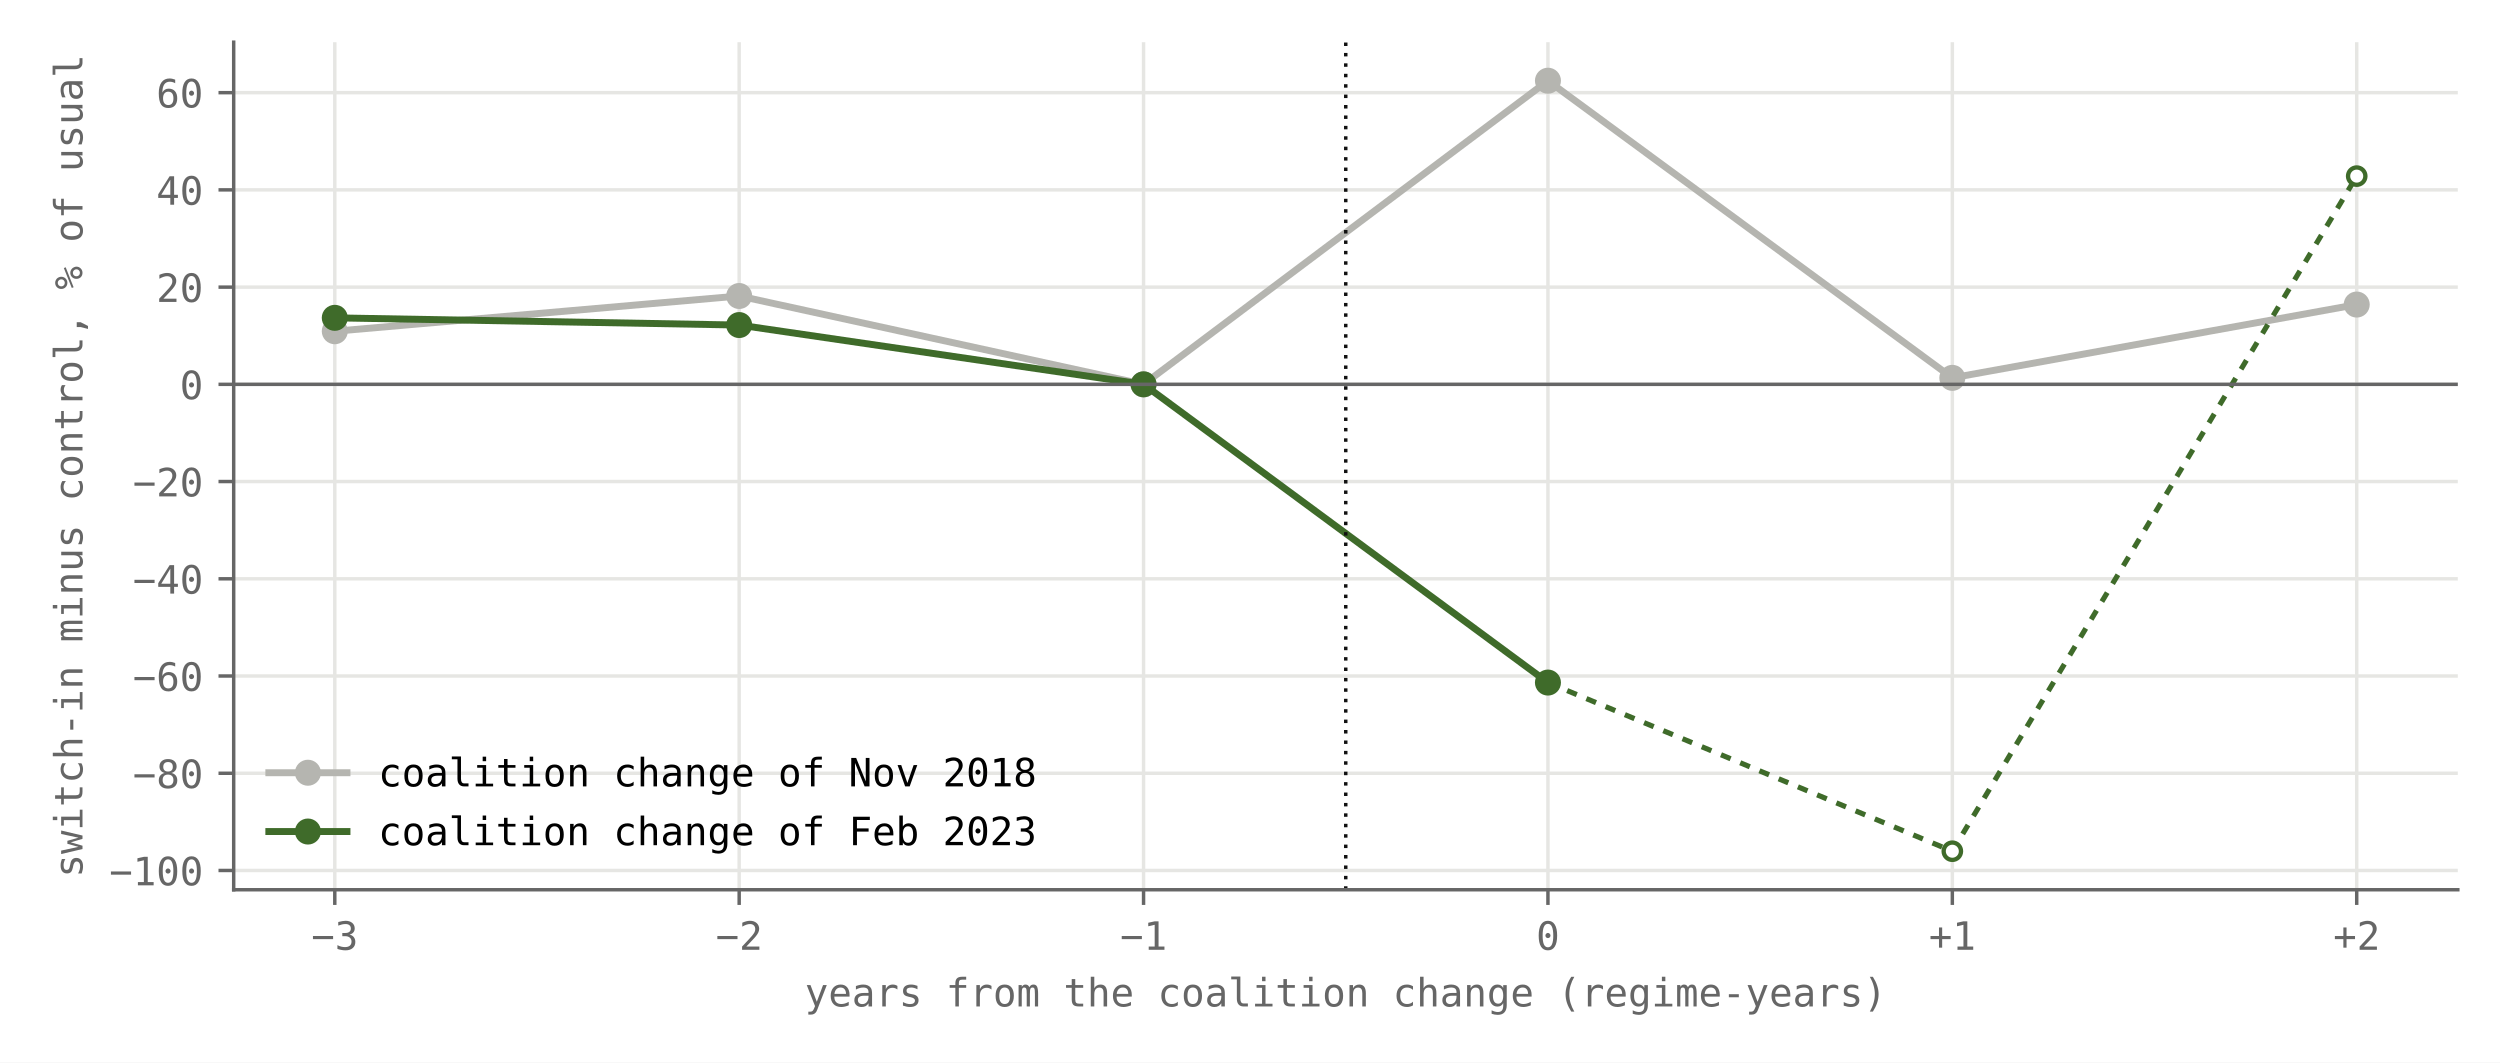
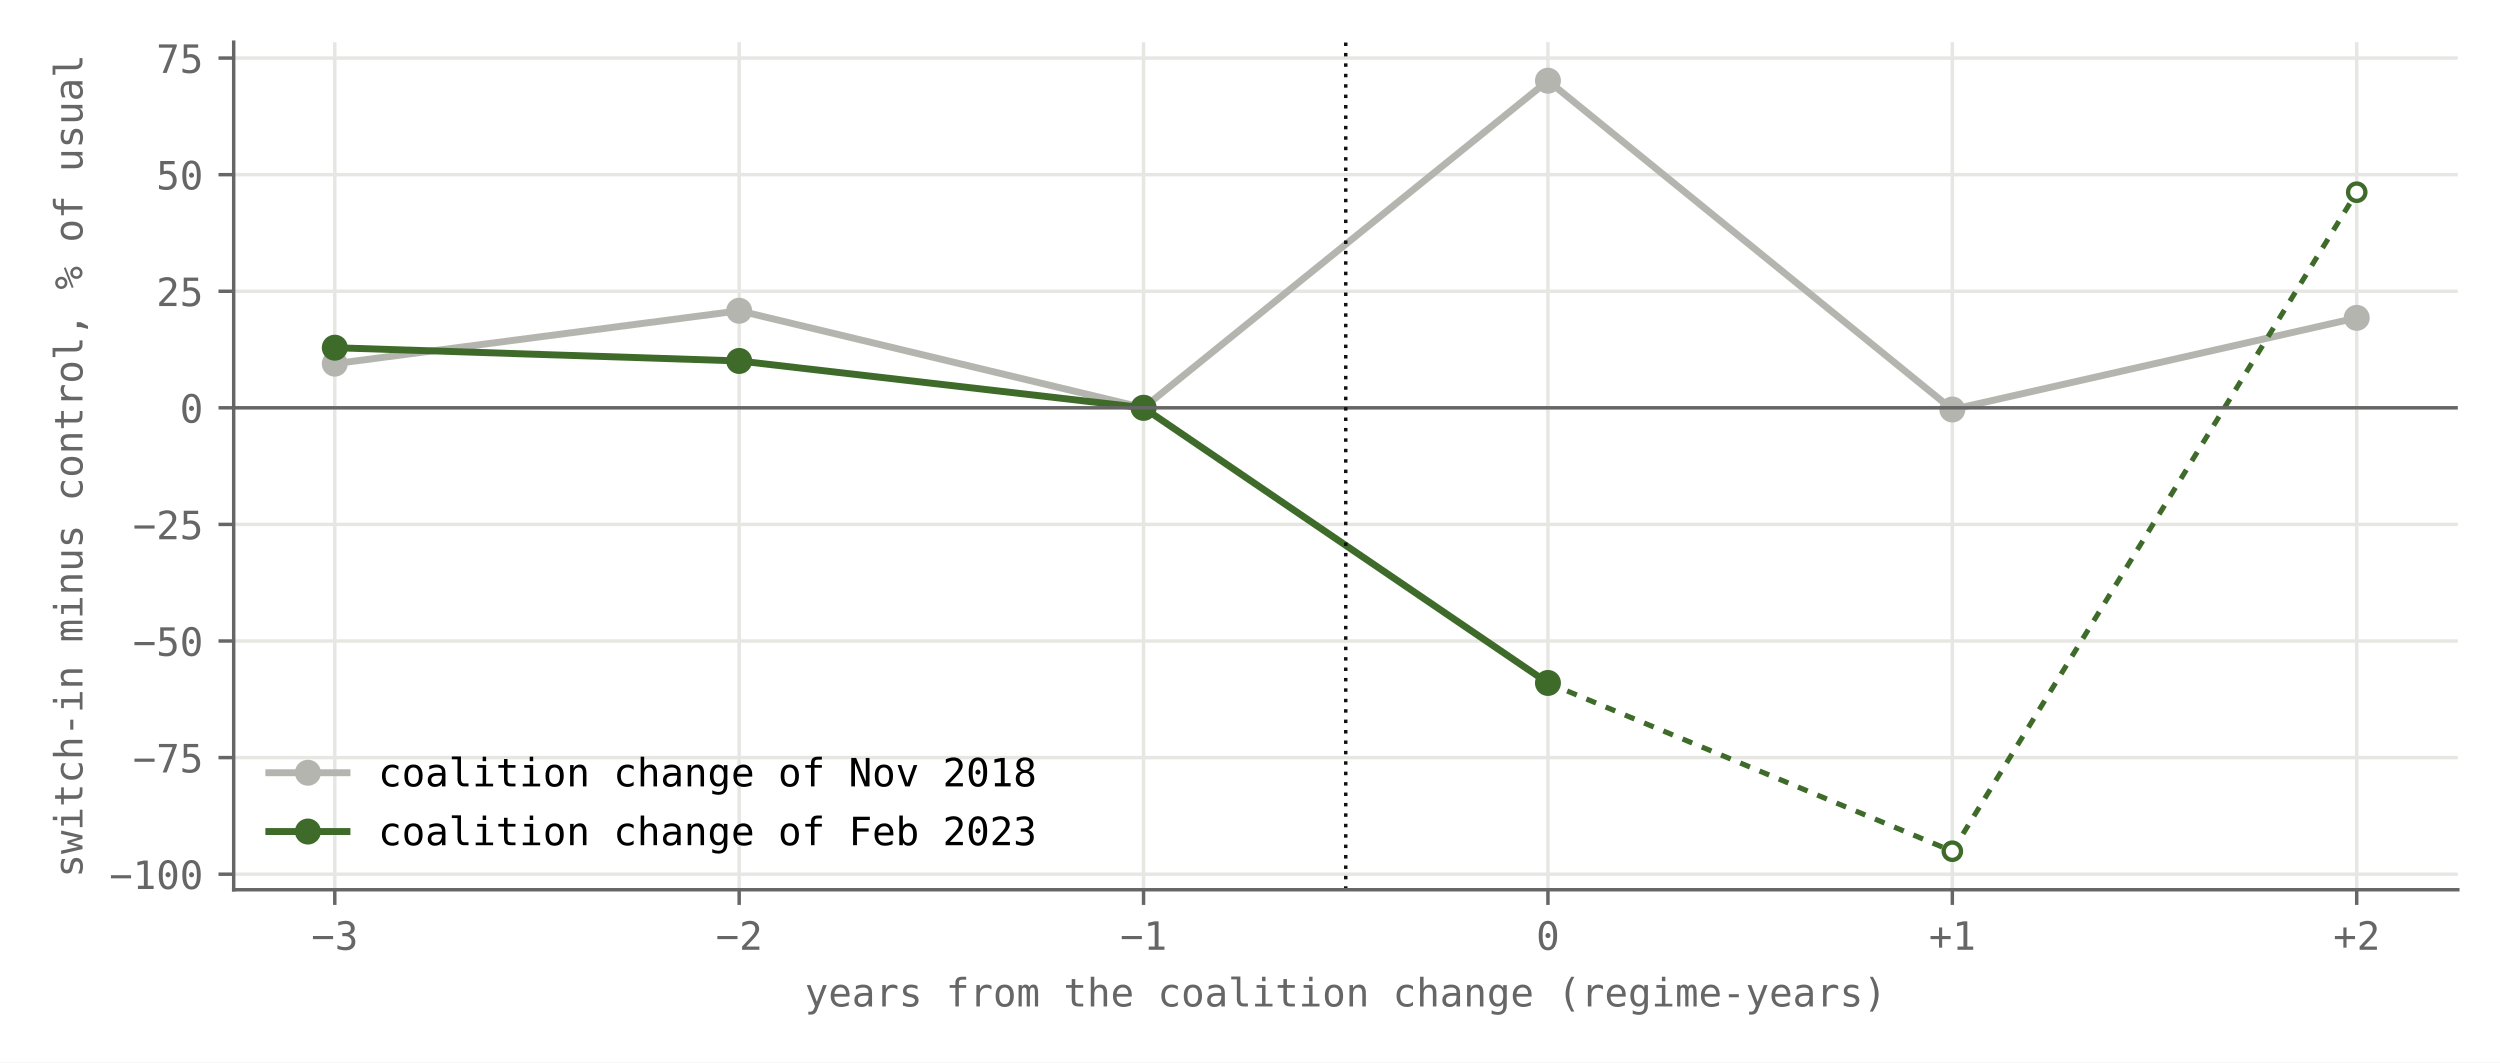
<svg xmlns="http://www.w3.org/2000/svg" xmlns:xlink="http://www.w3.org/1999/xlink" width="576pt" height="244.8pt" viewBox="0 0 576 244.8" version="1.1">
  <defs>
    <style type="text/css">*{stroke-linejoin: round; stroke-linecap: butt}</style>
  </defs>
  <g id="figure_1">
    <g id="patch_1">
      <path d="M 0 244.8  L 576 244.8  L 576 0  L 0 0  z " style="fill: #ffffff" />
    </g>
    <g id="axes_1">
      <g id="patch_2">
        <path d="M 53.842 204.998  L 566.28 204.998  L 566.28 9.72  L 53.842 9.72  z " style="fill: #ffffff" />
      </g>
      <g id="matplotlib.axis_1">
        <g id="xtick_1">
          <g id="line2d_1">
-             <path d="M 77.135 204.998  L 77.135 9.72  " clip-path="url(#pf44c7c88a5)" style="fill: none; stroke: #e6e6e3; stroke-width: 0.8; stroke-linecap: square" />
+             <path d="M 77.135 204.998  L 77.135 9.72  " clip-path="url(#p335048462e)" style="fill: none; stroke: #e6e6e3; stroke-width: 0.8; stroke-linecap: square" />
          </g>
          <g id="line2d_2">
            <defs>
-               <path id="m260cda1141" d="M 0 0  L 0 3.5  " style="stroke: #666666; stroke-width: 0.8" />
+               <path id="m06f5ff2dca" d="M 0 0  L 0 3.5  " style="stroke: #666666; stroke-width: 0.8" />
            </defs>
            <g>
-               <use xlink:href="#m260cda1141" x="77.135" y="204.998" style="fill: #666666; stroke: #666666; stroke-width: 0.8" />
+               <use xlink:href="#m06f5ff2dca" x="77.135" y="204.998" style="fill: #666666; stroke: #666666; stroke-width: 0.8" />
            </g>
          </g>
          <g id="text_1">
            <text style="font-size: 9px; font-family: 'DejaVu Sans Mono', 'Bitstream Vera Sans Mono', 'Computer Modern Typewriter', 'Andale Mono', 'Nimbus Mono L', 'Courier New', 'Courier', 'Fixed', 'Terminal', monospace; text-anchor: middle; fill: #666666" x="77.135" y="218.836" transform="rotate(-0 77.13474 218.8358)">−3</text>
          </g>
        </g>
        <g id="xtick_2">
          <g id="line2d_3">
-             <path d="M 170.305 204.998  L 170.305 9.72  " clip-path="url(#pf44c7c88a5)" style="fill: none; stroke: #e6e6e3; stroke-width: 0.8; stroke-linecap: square" />
+             <path d="M 170.305 204.998  L 170.305 9.72  " clip-path="url(#p335048462e)" style="fill: none; stroke: #e6e6e3; stroke-width: 0.8; stroke-linecap: square" />
          </g>
          <g id="line2d_4">
            <g>
-               <use xlink:href="#m260cda1141" x="170.305" y="204.998" style="fill: #666666; stroke: #666666; stroke-width: 0.8" />
+               <use xlink:href="#m06f5ff2dca" x="170.305" y="204.998" style="fill: #666666; stroke: #666666; stroke-width: 0.8" />
            </g>
          </g>
          <g id="text_2">
            <text style="font-size: 9px; font-family: 'DejaVu Sans Mono', 'Bitstream Vera Sans Mono', 'Computer Modern Typewriter', 'Andale Mono', 'Nimbus Mono L', 'Courier New', 'Courier', 'Fixed', 'Terminal', monospace; text-anchor: middle; fill: #666666" x="170.305" y="218.836" transform="rotate(-0 170.3053 218.8358)">−2</text>
          </g>
        </g>
        <g id="xtick_3">
          <g id="line2d_5">
-             <path d="M 263.476 204.998  L 263.476 9.72  " clip-path="url(#pf44c7c88a5)" style="fill: none; stroke: #e6e6e3; stroke-width: 0.8; stroke-linecap: square" />
+             <path d="M 263.476 204.998  L 263.476 9.72  " clip-path="url(#p335048462e)" style="fill: none; stroke: #e6e6e3; stroke-width: 0.8; stroke-linecap: square" />
          </g>
          <g id="line2d_6">
            <g>
-               <use xlink:href="#m260cda1141" x="263.476" y="204.998" style="fill: #666666; stroke: #666666; stroke-width: 0.8" />
+               <use xlink:href="#m06f5ff2dca" x="263.476" y="204.998" style="fill: #666666; stroke: #666666; stroke-width: 0.8" />
            </g>
          </g>
          <g id="text_3">
            <text style="font-size: 9px; font-family: 'DejaVu Sans Mono', 'Bitstream Vera Sans Mono', 'Computer Modern Typewriter', 'Andale Mono', 'Nimbus Mono L', 'Courier New', 'Courier', 'Fixed', 'Terminal', monospace; text-anchor: middle; fill: #666666" x="263.476" y="218.836" transform="rotate(-0 263.4758 218.8358)">−1</text>
          </g>
        </g>
        <g id="xtick_4">
          <g id="line2d_7">
-             <path d="M 356.646 204.998  L 356.646 9.72  " clip-path="url(#pf44c7c88a5)" style="fill: none; stroke: #e6e6e3; stroke-width: 0.8; stroke-linecap: square" />
+             <path d="M 356.646 204.998  L 356.646 9.72  " clip-path="url(#p335048462e)" style="fill: none; stroke: #e6e6e3; stroke-width: 0.8; stroke-linecap: square" />
          </g>
          <g id="line2d_8">
            <g>
-               <use xlink:href="#m260cda1141" x="356.646" y="204.998" style="fill: #666666; stroke: #666666; stroke-width: 0.8" />
+               <use xlink:href="#m06f5ff2dca" x="356.646" y="204.998" style="fill: #666666; stroke: #666666; stroke-width: 0.8" />
            </g>
          </g>
          <g id="text_4">
            <text style="font-size: 9px; font-family: 'DejaVu Sans Mono', 'Bitstream Vera Sans Mono', 'Computer Modern Typewriter', 'Andale Mono', 'Nimbus Mono L', 'Courier New', 'Courier', 'Fixed', 'Terminal', monospace; text-anchor: middle; fill: #666666" x="356.646" y="218.836" transform="rotate(-0 356.6463 218.8358)">0</text>
          </g>
        </g>
        <g id="xtick_5">
          <g id="line2d_9">
-             <path d="M 449.817 204.998  L 449.817 9.72  " clip-path="url(#pf44c7c88a5)" style="fill: none; stroke: #e6e6e3; stroke-width: 0.8; stroke-linecap: square" />
+             <path d="M 449.817 204.998  L 449.817 9.72  " clip-path="url(#p335048462e)" style="fill: none; stroke: #e6e6e3; stroke-width: 0.8; stroke-linecap: square" />
          </g>
          <g id="line2d_10">
            <g>
-               <use xlink:href="#m260cda1141" x="449.817" y="204.998" style="fill: #666666; stroke: #666666; stroke-width: 0.8" />
+               <use xlink:href="#m06f5ff2dca" x="449.817" y="204.998" style="fill: #666666; stroke: #666666; stroke-width: 0.8" />
            </g>
          </g>
          <g id="text_5">
            <text style="font-size: 9px; font-family: 'DejaVu Sans Mono', 'Bitstream Vera Sans Mono', 'Computer Modern Typewriter', 'Andale Mono', 'Nimbus Mono L', 'Courier New', 'Courier', 'Fixed', 'Terminal', monospace; text-anchor: middle; fill: #666666" x="449.817" y="218.836" transform="rotate(-0 449.8168 218.8358)">+1</text>
          </g>
        </g>
        <g id="xtick_6">
          <g id="line2d_11">
-             <path d="M 542.987 204.998  L 542.987 9.72  " clip-path="url(#pf44c7c88a5)" style="fill: none; stroke: #e6e6e3; stroke-width: 0.8; stroke-linecap: square" />
+             <path d="M 542.987 204.998  L 542.987 9.72  " clip-path="url(#p335048462e)" style="fill: none; stroke: #e6e6e3; stroke-width: 0.8; stroke-linecap: square" />
          </g>
          <g id="line2d_12">
            <g>
-               <use xlink:href="#m260cda1141" x="542.987" y="204.998" style="fill: #666666; stroke: #666666; stroke-width: 0.8" />
+               <use xlink:href="#m06f5ff2dca" x="542.987" y="204.998" style="fill: #666666; stroke: #666666; stroke-width: 0.8" />
            </g>
          </g>
          <g id="text_6">
            <text style="font-size: 9px; font-family: 'DejaVu Sans Mono', 'Bitstream Vera Sans Mono', 'Computer Modern Typewriter', 'Andale Mono', 'Nimbus Mono L', 'Courier New', 'Courier', 'Fixed', 'Terminal', monospace; text-anchor: middle; fill: #666666" x="542.987" y="218.836" transform="rotate(-0 542.9874 218.8358)">+2</text>
          </g>
        </g>
        <g id="text_7">
          <text style="font-size: 9px; font-family: 'DejaVu Sans Mono', 'Bitstream Vera Sans Mono', 'Computer Modern Typewriter', 'Andale Mono', 'Nimbus Mono L', 'Courier New', 'Courier', 'Fixed', 'Terminal', monospace; text-anchor: middle; fill: #666666" x="310.061" y="231.884" transform="rotate(-0 310.0611 231.8843)">years from the coalition change (regime-years)</text>
        </g>
      </g>
      <g id="matplotlib.axis_2">
        <g id="ytick_1">
          <g id="line2d_13">
-             <path d="M 53.842 200.558  L 566.28 200.558  " clip-path="url(#pf44c7c88a5)" style="fill: none; stroke: #e6e6e3; stroke-width: 0.8; stroke-linecap: square" />
+             <path d="M 53.842 201.41  L 566.28 201.41  " clip-path="url(#p335048462e)" style="fill: none; stroke: #e6e6e3; stroke-width: 0.8; stroke-linecap: square" />
          </g>
          <g id="line2d_14">
            <defs>
-               <path id="mbff2db1484" d="M 0 0  L -3.5 0  " style="stroke: #666666; stroke-width: 0.8" />
+               <path id="m563bb9ef58" d="M 0 0  L -3.5 0  " style="stroke: #666666; stroke-width: 0.8" />
            </defs>
            <g>
-               <use xlink:href="#mbff2db1484" x="53.842" y="200.558" style="fill: #666666; stroke: #666666; stroke-width: 0.8" />
+               <use xlink:href="#m563bb9ef58" x="53.842" y="201.41" style="fill: #666666; stroke: #666666; stroke-width: 0.8" />
            </g>
          </g>
          <g id="text_8">
-             <text style="font-size: 9px; font-family: 'DejaVu Sans Mono', 'Bitstream Vera Sans Mono', 'Computer Modern Typewriter', 'Andale Mono', 'Nimbus Mono L', 'Courier New', 'Courier', 'Fixed', 'Terminal', monospace; text-anchor: end; fill: #666666" x="46.842" y="203.977" transform="rotate(-0 46.84211 203.9766)">−100</text>
+             <text style="font-size: 9px; font-family: 'DejaVu Sans Mono', 'Bitstream Vera Sans Mono', 'Computer Modern Typewriter', 'Andale Mono', 'Nimbus Mono L', 'Courier New', 'Courier', 'Fixed', 'Terminal', monospace; text-anchor: end; fill: #666666" x="46.842" y="204.829" transform="rotate(-0 46.84211 204.8285)">−100</text>
          </g>
        </g>
        <g id="ytick_2">
          <g id="line2d_15">
-             <path d="M 53.842 178.156  L 566.28 178.156  " clip-path="url(#pf44c7c88a5)" style="fill: none; stroke: #e6e6e3; stroke-width: 0.8; stroke-linecap: square" />
+             <path d="M 53.842 174.548  L 566.28 174.548  " clip-path="url(#p335048462e)" style="fill: none; stroke: #e6e6e3; stroke-width: 0.8; stroke-linecap: square" />
          </g>
          <g id="line2d_16">
            <g>
-               <use xlink:href="#mbff2db1484" x="53.842" y="178.156" style="fill: #666666; stroke: #666666; stroke-width: 0.8" />
+               <use xlink:href="#m563bb9ef58" x="53.842" y="174.548" style="fill: #666666; stroke: #666666; stroke-width: 0.8" />
            </g>
          </g>
          <g id="text_9">
-             <text style="font-size: 9px; font-family: 'DejaVu Sans Mono', 'Bitstream Vera Sans Mono', 'Computer Modern Typewriter', 'Andale Mono', 'Nimbus Mono L', 'Courier New', 'Courier', 'Fixed', 'Terminal', monospace; text-anchor: end; fill: #666666" x="46.842" y="181.575" transform="rotate(-0 46.84211 181.5752)">−80</text>
+             <text style="font-size: 9px; font-family: 'DejaVu Sans Mono', 'Bitstream Vera Sans Mono', 'Computer Modern Typewriter', 'Andale Mono', 'Nimbus Mono L', 'Courier New', 'Courier', 'Fixed', 'Terminal', monospace; text-anchor: end; fill: #666666" x="46.842" y="177.967" transform="rotate(-0 46.84211 177.9666)">−75</text>
          </g>
        </g>
        <g id="ytick_3">
          <g id="line2d_17">
-             <path d="M 53.842 155.755  L 566.28 155.755  " clip-path="url(#pf44c7c88a5)" style="fill: none; stroke: #e6e6e3; stroke-width: 0.8; stroke-linecap: square" />
+             <path d="M 53.842 147.686  L 566.28 147.686  " clip-path="url(#p335048462e)" style="fill: none; stroke: #e6e6e3; stroke-width: 0.8; stroke-linecap: square" />
          </g>
          <g id="line2d_18">
            <g>
-               <use xlink:href="#mbff2db1484" x="53.842" y="155.755" style="fill: #666666; stroke: #666666; stroke-width: 0.8" />
+               <use xlink:href="#m563bb9ef58" x="53.842" y="147.686" style="fill: #666666; stroke: #666666; stroke-width: 0.8" />
            </g>
          </g>
          <g id="text_10">
-             <text style="font-size: 9px; font-family: 'DejaVu Sans Mono', 'Bitstream Vera Sans Mono', 'Computer Modern Typewriter', 'Andale Mono', 'Nimbus Mono L', 'Courier New', 'Courier', 'Fixed', 'Terminal', monospace; text-anchor: end; fill: #666666" x="46.842" y="159.174" transform="rotate(-0 46.84211 159.1739)">−60</text>
+             <text style="font-size: 9px; font-family: 'DejaVu Sans Mono', 'Bitstream Vera Sans Mono', 'Computer Modern Typewriter', 'Andale Mono', 'Nimbus Mono L', 'Courier New', 'Courier', 'Fixed', 'Terminal', monospace; text-anchor: end; fill: #666666" x="46.842" y="151.105" transform="rotate(-0 46.84211 151.1046)">−50</text>
          </g>
        </g>
        <g id="ytick_4">
          <g id="line2d_19">
-             <path d="M 53.842 133.354  L 566.28 133.354  " clip-path="url(#pf44c7c88a5)" style="fill: none; stroke: #e6e6e3; stroke-width: 0.8; stroke-linecap: square" />
+             <path d="M 53.842 120.824  L 566.28 120.824  " clip-path="url(#p335048462e)" style="fill: none; stroke: #e6e6e3; stroke-width: 0.8; stroke-linecap: square" />
          </g>
          <g id="line2d_20">
            <g>
-               <use xlink:href="#mbff2db1484" x="53.842" y="133.354" style="fill: #666666; stroke: #666666; stroke-width: 0.8" />
+               <use xlink:href="#m563bb9ef58" x="53.842" y="120.824" style="fill: #666666; stroke: #666666; stroke-width: 0.8" />
            </g>
          </g>
          <g id="text_11">
-             <text style="font-size: 9px; font-family: 'DejaVu Sans Mono', 'Bitstream Vera Sans Mono', 'Computer Modern Typewriter', 'Andale Mono', 'Nimbus Mono L', 'Courier New', 'Courier', 'Fixed', 'Terminal', monospace; text-anchor: end; fill: #666666" x="46.842" y="136.773" transform="rotate(-0 46.84211 136.7725)">−40</text>
+             <text style="font-size: 9px; font-family: 'DejaVu Sans Mono', 'Bitstream Vera Sans Mono', 'Computer Modern Typewriter', 'Andale Mono', 'Nimbus Mono L', 'Courier New', 'Courier', 'Fixed', 'Terminal', monospace; text-anchor: end; fill: #666666" x="46.842" y="124.243" transform="rotate(-0 46.84211 124.2426)">−25</text>
          </g>
        </g>
        <g id="ytick_5">
          <g id="line2d_21">
-             <path d="M 53.842 110.952  L 566.28 110.952  " clip-path="url(#pf44c7c88a5)" style="fill: none; stroke: #e6e6e3; stroke-width: 0.8; stroke-linecap: square" />
+             <path d="M 53.842 93.962  L 566.28 93.962  " clip-path="url(#p335048462e)" style="fill: none; stroke: #e6e6e3; stroke-width: 0.8; stroke-linecap: square" />
          </g>
          <g id="line2d_22">
            <g>
-               <use xlink:href="#mbff2db1484" x="53.842" y="110.952" style="fill: #666666; stroke: #666666; stroke-width: 0.8" />
+               <use xlink:href="#m563bb9ef58" x="53.842" y="93.962" style="fill: #666666; stroke: #666666; stroke-width: 0.8" />
            </g>
          </g>
          <g id="text_12">
-             <text style="font-size: 9px; font-family: 'DejaVu Sans Mono', 'Bitstream Vera Sans Mono', 'Computer Modern Typewriter', 'Andale Mono', 'Nimbus Mono L', 'Courier New', 'Courier', 'Fixed', 'Terminal', monospace; text-anchor: end; fill: #666666" x="46.842" y="114.371" transform="rotate(-0 46.84211 114.3712)">−20</text>
+             <text style="font-size: 9px; font-family: 'DejaVu Sans Mono', 'Bitstream Vera Sans Mono', 'Computer Modern Typewriter', 'Andale Mono', 'Nimbus Mono L', 'Courier New', 'Courier', 'Fixed', 'Terminal', monospace; text-anchor: end; fill: #666666" x="46.842" y="97.381" transform="rotate(-0 46.84211 97.38061)">0</text>
          </g>
        </g>
        <g id="ytick_6">
          <g id="line2d_23">
-             <path d="M 53.842 88.551  L 566.28 88.551  " clip-path="url(#pf44c7c88a5)" style="fill: none; stroke: #e6e6e3; stroke-width: 0.8; stroke-linecap: square" />
+             <path d="M 53.842 67.1  L 566.28 67.1  " clip-path="url(#p335048462e)" style="fill: none; stroke: #e6e6e3; stroke-width: 0.8; stroke-linecap: square" />
          </g>
          <g id="line2d_24">
            <g>
-               <use xlink:href="#mbff2db1484" x="53.842" y="88.551" style="fill: #666666; stroke: #666666; stroke-width: 0.8" />
+               <use xlink:href="#m563bb9ef58" x="53.842" y="67.1" style="fill: #666666; stroke: #666666; stroke-width: 0.8" />
            </g>
          </g>
          <g id="text_13">
-             <text style="font-size: 9px; font-family: 'DejaVu Sans Mono', 'Bitstream Vera Sans Mono', 'Computer Modern Typewriter', 'Andale Mono', 'Nimbus Mono L', 'Courier New', 'Courier', 'Fixed', 'Terminal', monospace; text-anchor: end; fill: #666666" x="46.842" y="91.97" transform="rotate(-0 46.84211 91.96982)">0</text>
+             <text style="font-size: 9px; font-family: 'DejaVu Sans Mono', 'Bitstream Vera Sans Mono', 'Computer Modern Typewriter', 'Andale Mono', 'Nimbus Mono L', 'Courier New', 'Courier', 'Fixed', 'Terminal', monospace; text-anchor: end; fill: #666666" x="46.842" y="70.519" transform="rotate(-0 46.84211 70.51863)">25</text>
          </g>
        </g>
        <g id="ytick_7">
          <g id="line2d_25">
-             <path d="M 53.842 66.15  L 566.28 66.15  " clip-path="url(#pf44c7c88a5)" style="fill: none; stroke: #e6e6e3; stroke-width: 0.8; stroke-linecap: square" />
+             <path d="M 53.842 40.238  L 566.28 40.238  " clip-path="url(#p335048462e)" style="fill: none; stroke: #e6e6e3; stroke-width: 0.8; stroke-linecap: square" />
          </g>
          <g id="line2d_26">
            <g>
-               <use xlink:href="#mbff2db1484" x="53.842" y="66.15" style="fill: #666666; stroke: #666666; stroke-width: 0.8" />
+               <use xlink:href="#m563bb9ef58" x="53.842" y="40.238" style="fill: #666666; stroke: #666666; stroke-width: 0.8" />
            </g>
          </g>
          <g id="text_14">
-             <text style="font-size: 9px; font-family: 'DejaVu Sans Mono', 'Bitstream Vera Sans Mono', 'Computer Modern Typewriter', 'Andale Mono', 'Nimbus Mono L', 'Courier New', 'Courier', 'Fixed', 'Terminal', monospace; text-anchor: end; fill: #666666" x="46.842" y="69.568" transform="rotate(-0 46.84211 69.56847)">20</text>
+             <text style="font-size: 9px; font-family: 'DejaVu Sans Mono', 'Bitstream Vera Sans Mono', 'Computer Modern Typewriter', 'Andale Mono', 'Nimbus Mono L', 'Courier New', 'Courier', 'Fixed', 'Terminal', monospace; text-anchor: end; fill: #666666" x="46.842" y="43.657" transform="rotate(-0 46.84211 43.65664)">50</text>
          </g>
        </g>
        <g id="ytick_8">
          <g id="line2d_27">
-             <path d="M 53.842 43.748  L 566.28 43.748  " clip-path="url(#pf44c7c88a5)" style="fill: none; stroke: #e6e6e3; stroke-width: 0.8; stroke-linecap: square" />
+             <path d="M 53.842 13.376  L 566.28 13.376  " clip-path="url(#p335048462e)" style="fill: none; stroke: #e6e6e3; stroke-width: 0.8; stroke-linecap: square" />
          </g>
          <g id="line2d_28">
            <g>
-               <use xlink:href="#mbff2db1484" x="53.842" y="43.748" style="fill: #666666; stroke: #666666; stroke-width: 0.8" />
+               <use xlink:href="#m563bb9ef58" x="53.842" y="13.376" style="fill: #666666; stroke: #666666; stroke-width: 0.8" />
            </g>
          </g>
          <g id="text_15">
-             <text style="font-size: 9px; font-family: 'DejaVu Sans Mono', 'Bitstream Vera Sans Mono', 'Computer Modern Typewriter', 'Andale Mono', 'Nimbus Mono L', 'Courier New', 'Courier', 'Fixed', 'Terminal', monospace; text-anchor: end; fill: #666666" x="46.842" y="47.167" transform="rotate(-0 46.84211 47.16712)">40</text>
-           </g>
-         </g>
-         <g id="ytick_9">
-           <g id="line2d_29">
-             <path d="M 53.842 21.347  L 566.28 21.347  " clip-path="url(#pf44c7c88a5)" style="fill: none; stroke: #e6e6e3; stroke-width: 0.8; stroke-linecap: square" />
-           </g>
-           <g id="line2d_30">
-             <g>
-               <use xlink:href="#mbff2db1484" x="53.842" y="21.347" style="fill: #666666; stroke: #666666; stroke-width: 0.8" />
-             </g>
-           </g>
-           <g id="text_16">
-             <text style="font-size: 9px; font-family: 'DejaVu Sans Mono', 'Bitstream Vera Sans Mono', 'Computer Modern Typewriter', 'Andale Mono', 'Nimbus Mono L', 'Courier New', 'Courier', 'Fixed', 'Terminal', monospace; text-anchor: end; fill: #666666" x="46.842" y="24.766" transform="rotate(-0 46.84211 24.76576)">60</text>
-           </g>
-         </g>
-         <g id="text_17">
+             <text style="font-size: 9px; font-family: 'DejaVu Sans Mono', 'Bitstream Vera Sans Mono', 'Computer Modern Typewriter', 'Andale Mono', 'Nimbus Mono L', 'Courier New', 'Courier', 'Fixed', 'Terminal', monospace; text-anchor: end; fill: #666666" x="46.842" y="16.795" transform="rotate(-0 46.84211 16.79466)">75</text>
+           </g>
+         </g>
+         <g id="text_16">
          <text style="font-size: 9px; font-family: 'DejaVu Sans Mono', 'Bitstream Vera Sans Mono', 'Computer Modern Typewriter', 'Andale Mono', 'Nimbus Mono L', 'Courier New', 'Courier', 'Fixed', 'Terminal', monospace; text-anchor: middle; fill: #666666" x="19.007" y="107.359" transform="rotate(-90 19.00688 107.3589)">switch-in minus control, % of usual</text>
        </g>
      </g>
+       <g id="line2d_29">
+         <path d="M 77.135 83.787  L 170.305 71.601  L 263.476 93.962  L 356.646 18.596  L 449.817 94.353  L 542.987 73.234  " clip-path="url(#p335048462e)" style="fill: none; stroke: #b5b5b0; stroke-width: 1.6; stroke-linecap: square" />
+         <defs>
+           <path id="m64e479b4a0" d="M 0 2.5  C 0.663 2.5 1.299 2.237 1.768 1.768  C 2.237 1.299 2.5 0.663 2.5 0  C 2.5 -0.663 2.237 -1.299 1.768 -1.768  C 1.299 -2.237 0.663 -2.5 0 -2.5  C -0.663 -2.5 -1.299 -2.237 -1.768 -1.768  C -2.237 -1.299 -2.5 -0.663 -2.5 0  C -2.5 0.663 -2.237 1.299 -1.768 1.768  C -1.299 2.237 -0.663 2.5 0 2.5  z " style="stroke: #b5b5b0" />
+         </defs>
+         <g clip-path="url(#p335048462e)">
+           <use xlink:href="#m64e479b4a0" x="77.135" y="83.787" style="fill: #b5b5b0; stroke: #b5b5b0" />
+           <use xlink:href="#m64e479b4a0" x="170.305" y="71.601" style="fill: #b5b5b0; stroke: #b5b5b0" />
+           <use xlink:href="#m64e479b4a0" x="263.476" y="93.962" style="fill: #b5b5b0; stroke: #b5b5b0" />
+           <use xlink:href="#m64e479b4a0" x="356.646" y="18.596" style="fill: #b5b5b0; stroke: #b5b5b0" />
+           <use xlink:href="#m64e479b4a0" x="449.817" y="94.353" style="fill: #b5b5b0; stroke: #b5b5b0" />
+           <use xlink:href="#m64e479b4a0" x="542.987" y="73.234" style="fill: #b5b5b0; stroke: #b5b5b0" />
+         </g>
+       </g>
+       <g id="line2d_30">
+         <path d="M 77.135 80.111  L 170.305 83.168  L 263.476 93.962  L 356.646 157.354  " clip-path="url(#p335048462e)" style="fill: none; stroke: #3f6b2a; stroke-width: 1.6; stroke-linecap: square" />
+         <defs>
+           <path id="mfe805ba1c4" d="M 0 2.5  C 0.663 2.5 1.299 2.237 1.768 1.768  C 2.237 1.299 2.5 0.663 2.5 0  C 2.5 -0.663 2.237 -1.299 1.768 -1.768  C 1.299 -2.237 0.663 -2.5 0 -2.5  C -0.663 -2.5 -1.299 -2.237 -1.768 -1.768  C -2.237 -1.299 -2.5 -0.663 -2.5 0  C -2.5 0.663 -2.237 1.299 -1.768 1.768  C -1.299 2.237 -0.663 2.5 0 2.5  z " style="stroke: #3f6b2a" />
+         </defs>
+         <g clip-path="url(#p335048462e)">
+           <use xlink:href="#mfe805ba1c4" x="77.135" y="80.111" style="fill: #3f6b2a; stroke: #3f6b2a" />
+           <use xlink:href="#mfe805ba1c4" x="170.305" y="83.168" style="fill: #3f6b2a; stroke: #3f6b2a" />
+           <use xlink:href="#mfe805ba1c4" x="263.476" y="93.962" style="fill: #3f6b2a; stroke: #3f6b2a" />
+           <use xlink:href="#mfe805ba1c4" x="356.646" y="157.354" style="fill: #3f6b2a; stroke: #3f6b2a" />
+         </g>
+       </g>
      <g id="line2d_31">
-         <path d="M 77.135 76.315  L 170.305 68.196  L 263.476 88.551  L 356.646 18.596  L 449.817 87.059  L 542.987 70.17  " clip-path="url(#pf44c7c88a5)" style="fill: none; stroke: #b5b5b0; stroke-width: 1.6; stroke-linecap: square" />
+         <path d="M 356.646 157.354  L 449.817 196.122  L 542.987 44.287  " clip-path="url(#p335048462e)" style="fill: none; stroke-dasharray: 2.4,2.4; stroke-dashoffset: 0; stroke: #3f6b2a; stroke-width: 1.2" />
+       </g>
+       <g id="line2d_32">
        <defs>
-           <path id="m5f1246bde8" d="M 0 2.5  C 0.663 2.5 1.299 2.237 1.768 1.768  C 2.237 1.299 2.5 0.663 2.5 0  C 2.5 -0.663 2.237 -1.299 1.768 -1.768  C 1.299 -2.237 0.663 -2.5 0 -2.5  C -0.663 -2.5 -1.299 -2.237 -1.768 -1.768  C -2.237 -1.299 -2.5 -0.663 -2.5 0  C -2.5 0.663 -2.237 1.299 -1.768 1.768  C -1.299 2.237 -0.663 2.5 0 2.5  z " style="stroke: #b5b5b0" />
+           <path id="m69b734bdf2" d="M 0 2  C 0.53 2 1.039 1.789 1.414 1.414  C 1.789 1.039 2 0.53 2 0  C 2 -0.53 1.789 -1.039 1.414 -1.414  C 1.039 -1.789 0.53 -2 0 -2  C -0.53 -2 -1.039 -1.789 -1.414 -1.414  C -1.789 -1.039 -2 -0.53 -2 0  C -2 0.53 -1.789 1.039 -1.414 1.414  C -1.039 1.789 -0.53 2 0 2  z " style="stroke: #3f6b2a" />
        </defs>
-         <g clip-path="url(#pf44c7c88a5)">
-           <use xlink:href="#m5f1246bde8" x="77.135" y="76.315" style="fill: #b5b5b0; stroke: #b5b5b0" />
-           <use xlink:href="#m5f1246bde8" x="170.305" y="68.196" style="fill: #b5b5b0; stroke: #b5b5b0" />
-           <use xlink:href="#m5f1246bde8" x="263.476" y="88.551" style="fill: #b5b5b0; stroke: #b5b5b0" />
-           <use xlink:href="#m5f1246bde8" x="356.646" y="18.596" style="fill: #b5b5b0; stroke: #b5b5b0" />
-           <use xlink:href="#m5f1246bde8" x="449.817" y="87.059" style="fill: #b5b5b0; stroke: #b5b5b0" />
-           <use xlink:href="#m5f1246bde8" x="542.987" y="70.17" style="fill: #b5b5b0; stroke: #b5b5b0" />
-         </g>
-       </g>
-       <g id="line2d_32">
-         <path d="M 77.135 73.23  L 170.305 74.892  L 263.476 88.551  L 356.646 157.263  " clip-path="url(#pf44c7c88a5)" style="fill: none; stroke: #3f6b2a; stroke-width: 1.6; stroke-linecap: square" />
-         <defs>
-           <path id="m912518eac1" d="M 0 2.5  C 0.663 2.5 1.299 2.237 1.768 1.768  C 2.237 1.299 2.5 0.663 2.5 0  C 2.5 -0.663 2.237 -1.299 1.768 -1.768  C 1.299 -2.237 0.663 -2.5 0 -2.5  C -0.663 -2.5 -1.299 -2.237 -1.768 -1.768  C -2.237 -1.299 -2.5 -0.663 -2.5 0  C -2.5 0.663 -2.237 1.299 -1.768 1.768  C -1.299 2.237 -0.663 2.5 0 2.5  z " style="stroke: #3f6b2a" />
-         </defs>
-         <g clip-path="url(#pf44c7c88a5)">
-           <use xlink:href="#m912518eac1" x="77.135" y="73.23" style="fill: #3f6b2a; stroke: #3f6b2a" />
-           <use xlink:href="#m912518eac1" x="170.305" y="74.892" style="fill: #3f6b2a; stroke: #3f6b2a" />
-           <use xlink:href="#m912518eac1" x="263.476" y="88.551" style="fill: #3f6b2a; stroke: #3f6b2a" />
-           <use xlink:href="#m912518eac1" x="356.646" y="157.263" style="fill: #3f6b2a; stroke: #3f6b2a" />
+         <g clip-path="url(#p335048462e)">
+           <use xlink:href="#m69b734bdf2" x="449.817" y="196.122" style="fill: #ffffff; stroke: #3f6b2a" />
+           <use xlink:href="#m69b734bdf2" x="542.987" y="44.287" style="fill: #ffffff; stroke: #3f6b2a" />
        </g>
      </g>
      <g id="line2d_33">
-         <path d="M 356.646 157.263  L 449.817 196.122  L 542.987 40.579  " clip-path="url(#pf44c7c88a5)" style="fill: none; stroke-dasharray: 2.4,2.4; stroke-dashoffset: 0; stroke: #3f6b2a; stroke-width: 1.2" />
+         <path d="M 53.842 93.962  L 566.28 93.962  " clip-path="url(#p335048462e)" style="fill: none; stroke: #666666; stroke-width: 0.8; stroke-linecap: square" />
      </g>
      <g id="line2d_34">
-         <defs>
-           <path id="md862df6a12" d="M 0 2  C 0.53 2 1.039 1.789 1.414 1.414  C 1.789 1.039 2 0.53 2 0  C 2 -0.53 1.789 -1.039 1.414 -1.414  C 1.039 -1.789 0.53 -2 0 -2  C -0.53 -2 -1.039 -1.789 -1.414 -1.414  C -1.789 -1.039 -2 -0.53 -2 0  C -2 0.53 -1.789 1.039 -1.414 1.414  C -1.039 1.789 -0.53 2 0 2  z " style="stroke: #3f6b2a" />
-         </defs>
-         <g clip-path="url(#pf44c7c88a5)">
-           <use xlink:href="#md862df6a12" x="449.817" y="196.122" style="fill: #ffffff; stroke: #3f6b2a" />
-           <use xlink:href="#md862df6a12" x="542.987" y="40.579" style="fill: #ffffff; stroke: #3f6b2a" />
-         </g>
-       </g>
-       <g id="line2d_35">
-         <path d="M 53.842 88.551  L 566.28 88.551  " clip-path="url(#pf44c7c88a5)" style="fill: none; stroke: #666666; stroke-width: 0.8; stroke-linecap: square" />
-       </g>
-       <g id="line2d_36">
-         <path d="M 310.061 204.998  L 310.061 9.72  " clip-path="url(#pf44c7c88a5)" style="fill: none; stroke-dasharray: 0.8,1.6; stroke-dashoffset: 0; stroke: #111111; stroke-width: 0.8" />
+         <path d="M 310.061 204.998  L 310.061 9.72  " clip-path="url(#p335048462e)" style="fill: none; stroke-dasharray: 0.8,1.6; stroke-dashoffset: 0; stroke: #111111; stroke-width: 0.8" />
      </g>
      <g id="patch_3">
        <path d="M 53.842 204.998  L 53.842 9.72  " style="fill: none; stroke: #666666; stroke-width: 0.8; stroke-linejoin: miter; stroke-linecap: square" />
      </g>
      <g id="patch_4">
        <path d="M 53.842 204.998  L 566.28 204.998  " style="fill: none; stroke: #666666; stroke-width: 0.8; stroke-linejoin: miter; stroke-linecap: square" />
      </g>
      <g id="legend_1">
-         <g id="line2d_37">
+         <g id="line2d_35">
          <path d="M 61.942 178.037  L 70.942 178.037  L 79.942 178.037  " style="fill: none; stroke: #b5b5b0; stroke-width: 1.6; stroke-linecap: square" />
          <g>
-             <use xlink:href="#m5f1246bde8" x="70.942" y="178.037" style="fill: #b5b5b0; stroke: #b5b5b0" />
-           </g>
-         </g>
-         <g id="text_18">
+             <use xlink:href="#m64e479b4a0" x="70.942" y="178.037" style="fill: #b5b5b0; stroke: #b5b5b0" />
+           </g>
+         </g>
+         <g id="text_17">
          <text style="font-size: 9px; font-family: 'DejaVu Sans Mono', 'Bitstream Vera Sans Mono', 'Computer Modern Typewriter', 'Andale Mono', 'Nimbus Mono L', 'Courier New', 'Courier', 'Fixed', 'Terminal', monospace; text-anchor: start" x="87.142" y="181.187" transform="rotate(-0 87.14211 181.1873)">coalition change of Nov 2018</text>
        </g>
-         <g id="line2d_38">
+         <g id="line2d_36">
          <path d="M 61.942 191.586  L 70.942 191.586  L 79.942 191.586  " style="fill: none; stroke: #3f6b2a; stroke-width: 1.6; stroke-linecap: square" />
          <g>
-             <use xlink:href="#m912518eac1" x="70.942" y="191.586" style="fill: #3f6b2a; stroke: #3f6b2a" />
-           </g>
-         </g>
-         <g id="text_19">
+             <use xlink:href="#mfe805ba1c4" x="70.942" y="191.586" style="fill: #3f6b2a; stroke: #3f6b2a" />
+           </g>
+         </g>
+         <g id="text_18">
          <text style="font-size: 9px; font-family: 'DejaVu Sans Mono', 'Bitstream Vera Sans Mono', 'Computer Modern Typewriter', 'Andale Mono', 'Nimbus Mono L', 'Courier New', 'Courier', 'Fixed', 'Terminal', monospace; text-anchor: start" x="87.142" y="194.736" transform="rotate(-0 87.14211 194.7358)">coalition change of Feb 2023</text>
        </g>
      </g>
    </g>
  </g>
  <defs>
-     <clipPath id="pf44c7c88a5">
+     <clipPath id="p335048462e">
      <rect x="53.842" y="9.72" width="512.438" height="195.278" />
    </clipPath>
  </defs>
</svg>
